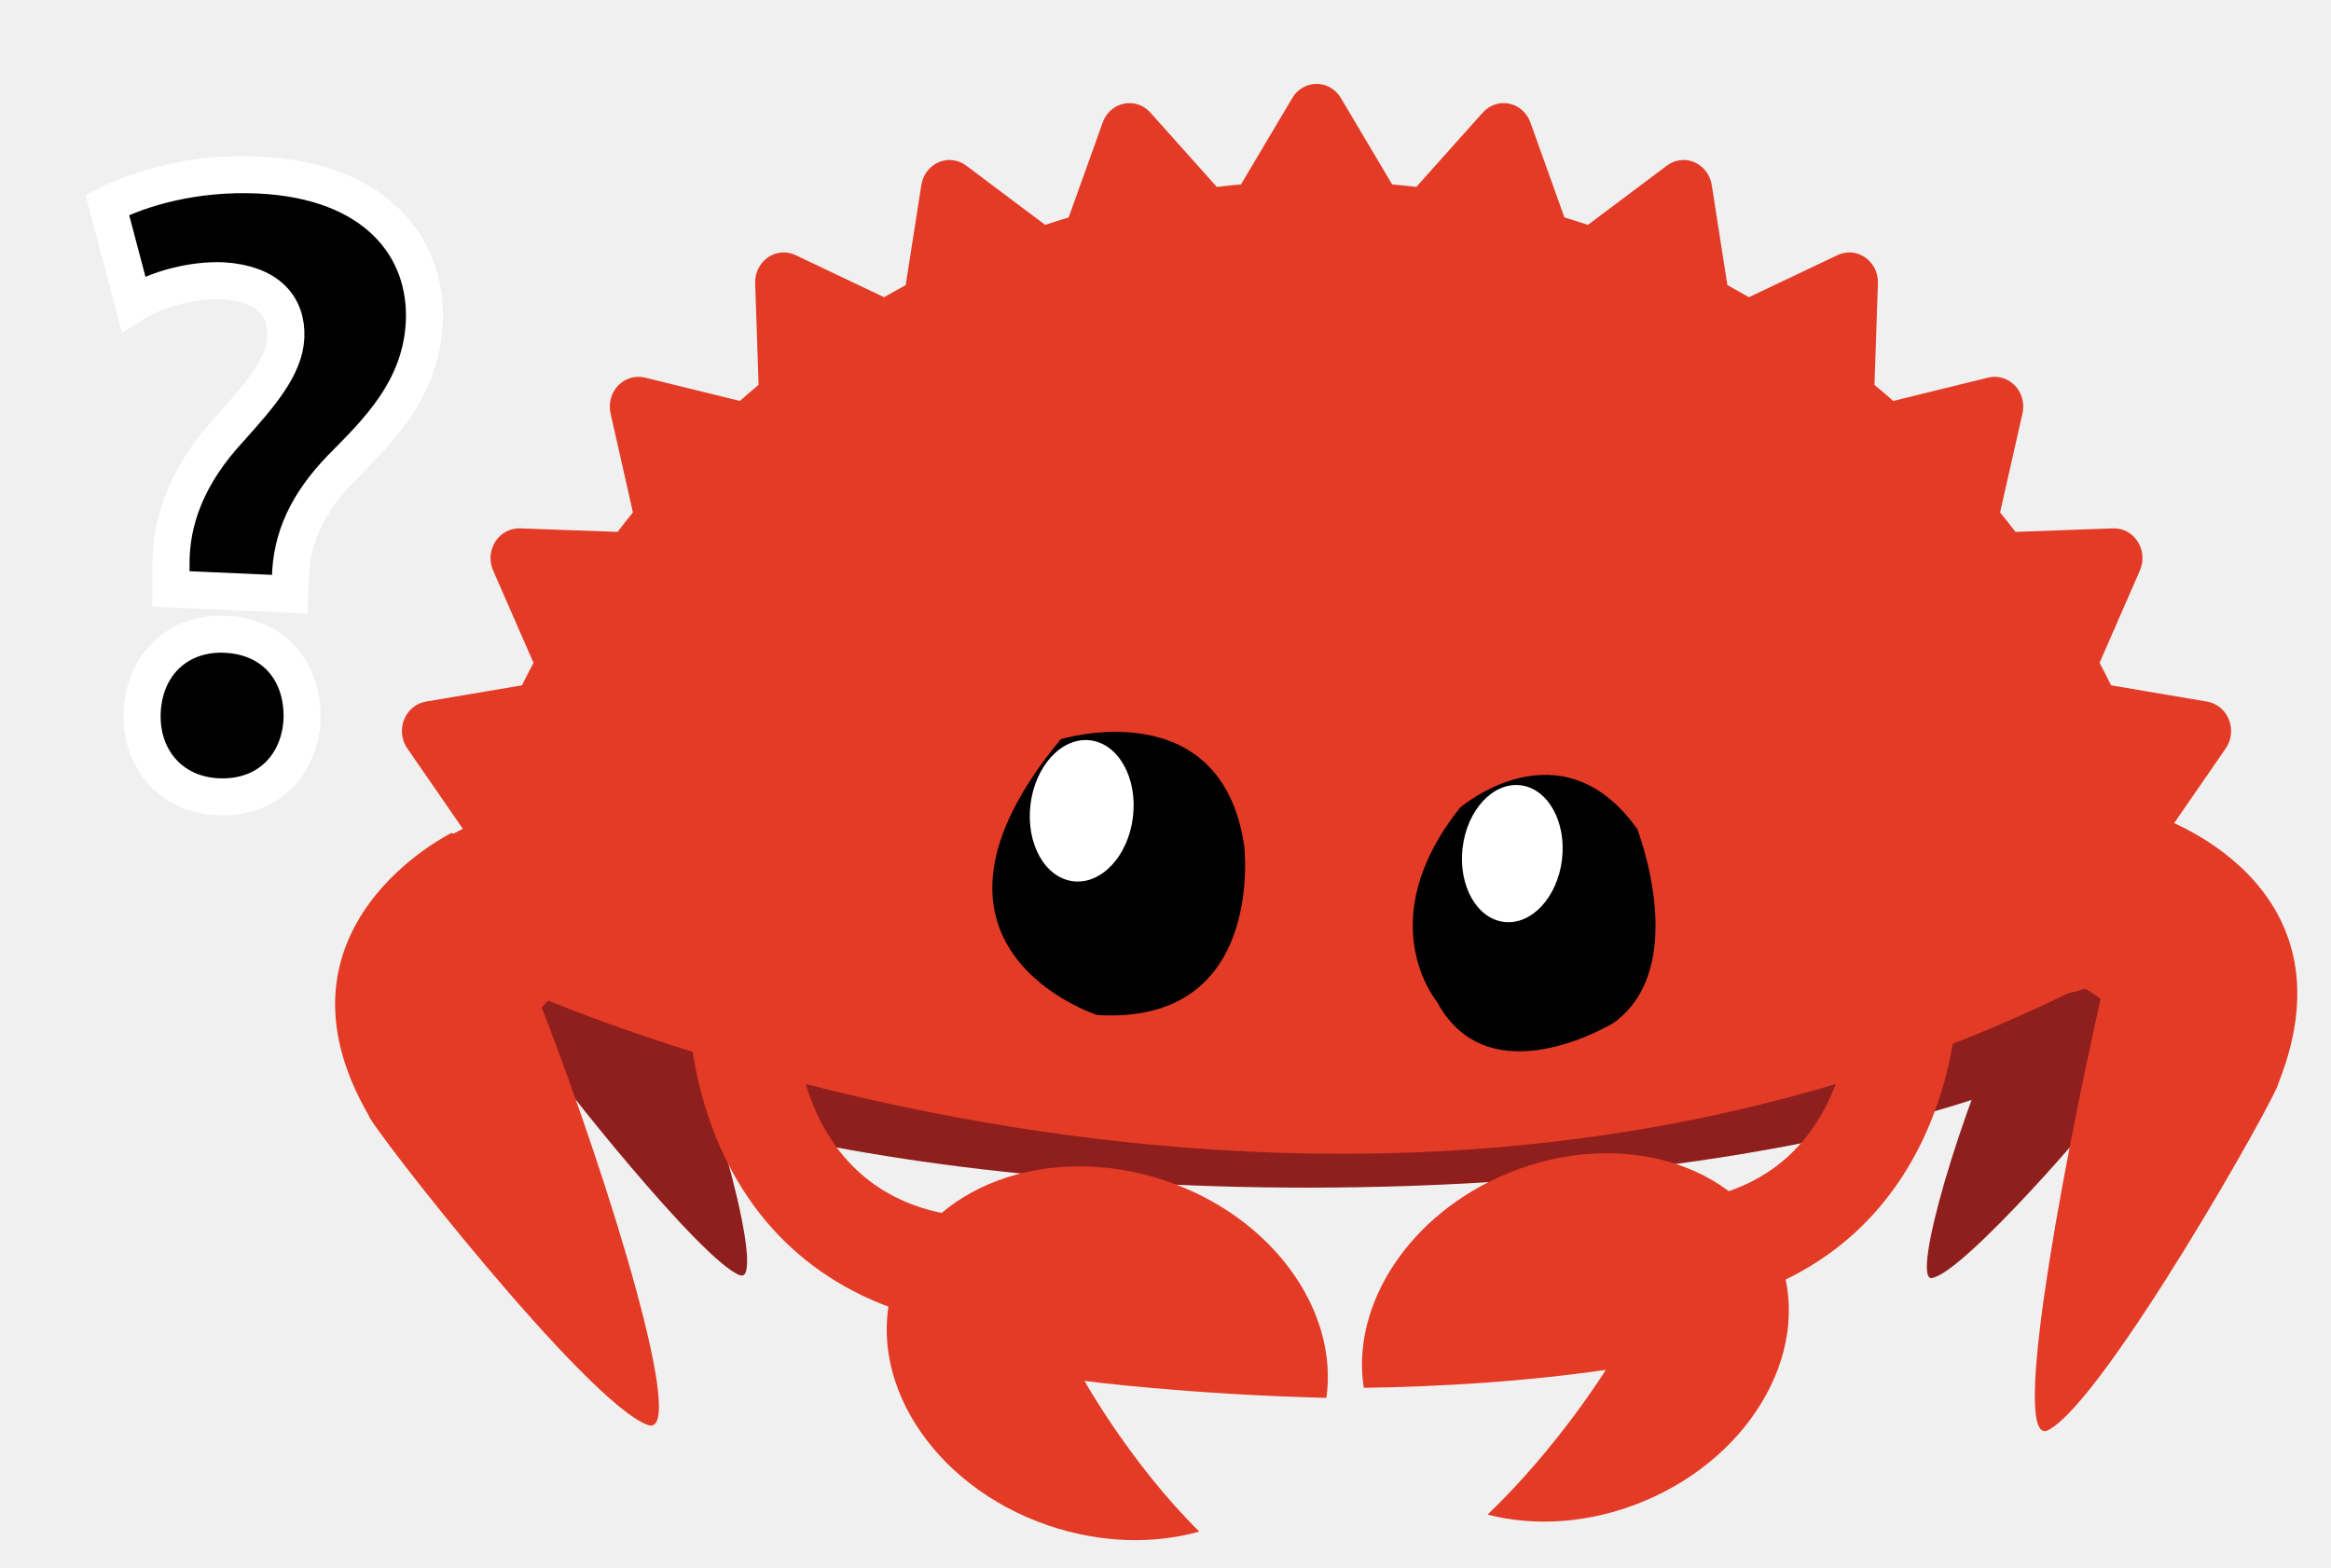
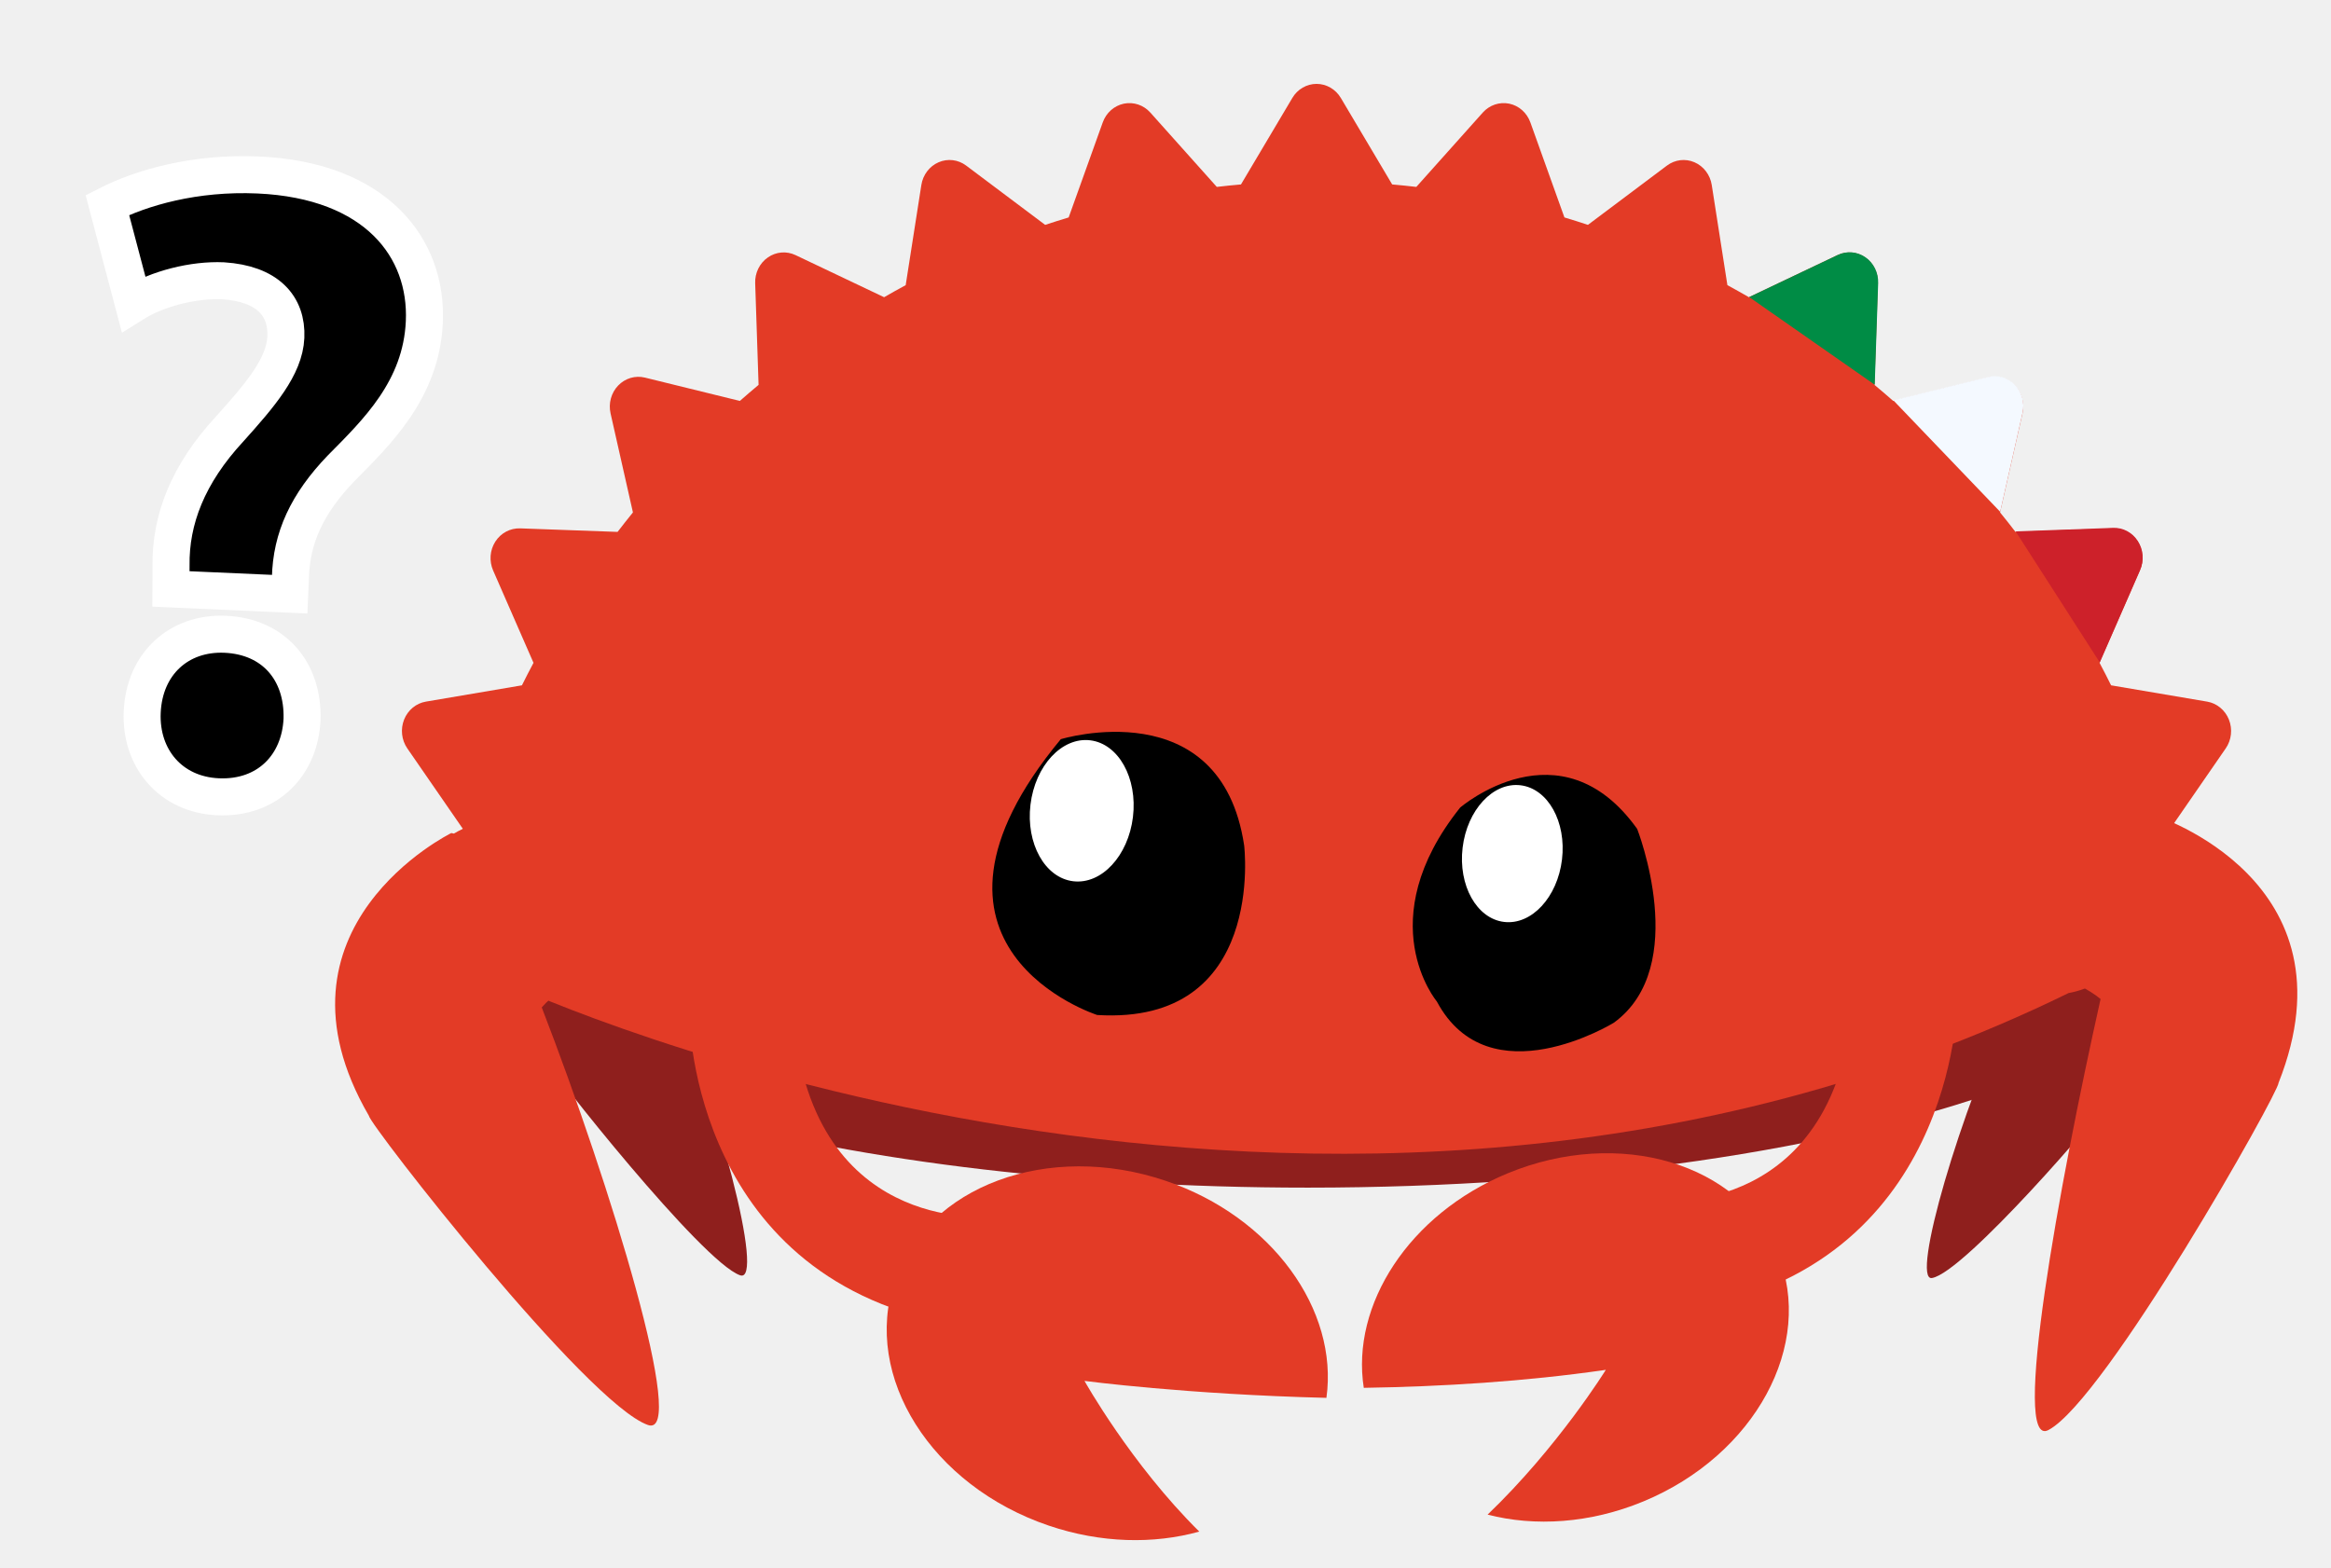
<svg xmlns="http://www.w3.org/2000/svg" version="1.1" id="Layer_1" x="0px" y="0px" width="1259px" height="847px" viewBox="0 0 1259 847" enable-background="new 0 0 1259 847" xml:space="preserve">
-   <path fill="#8F1F1D" d="M706.403,338.05c-131.633,0-251.228,15.825-339.77,41.615v220.298  c88.542,25.79,208.137,41.614,339.77,41.614c150.657,0,285.535-20.729,376.134-53.402V391.457  C991.938,358.781,857.06,338.05,706.403,338.05" />
-   <path fill="#8F1F1D" d="M1088.423,537.442c-3.856-10.663-4.629-24.154-1.36-37.162c5.85-23.289,22.421-36.198,37.013-28.833  c3.618,1.827,6.773,4.73,9.387,8.418c0.239-0.001,0.479,0,0.715,0.016c0,0,44.552,53.106,3.313,116.003  c-0.896,3.569-76.534,91.718-94.043,94.524C1031.987,692.244,1058.338,600.41,1088.423,537.442" />
-   <path fill="#8F1F1D" d="M357.479,527.021c5.3-9.631,7.158-22.788,4.217-36.426c-5.266-24.416-23.91-41.109-41.642-37.285  c-4.398,0.948-8.325,3.072-11.666,6.099c-0.282-0.059-0.564-0.113-0.845-0.153c0,0-56.292,41.952-12.057,113.924  c0.805,3.741,83.851,108.838,104.311,115.764C413.188,693.475,388.55,596.418,357.479,527.021" />
-   <path fill="#E23A26" d="M280.467,535.066l0.007,0.015C280.659,535.226,280.831,535.357,280.467,535.066" />
-   <path fill="#E33B26" d="M1174.119,457.903c-0.88-3.064-1.756-6.126-2.662-9.162l30.683-44.451c3.13-4.522,3.771-10.398,1.73-15.555  c-2.04-5.13-6.49-8.81-11.76-9.71l-51.887-8.805c-2.008-4.102-4.115-8.142-6.229-12.15l21.797-49.903  c2.243-5.087,1.769-10.995-1.203-15.608c-2.961-4.636-7.99-7.344-13.349-7.133l-52.656,1.913c-2.727-3.55-5.496-7.068-8.322-10.521  l12.102-53.49c1.225-5.433-0.322-11.118-4.104-15.064c-3.762-3.932-9.229-5.559-14.426-4.283l-51.289,12.608  c-3.321-2.935-6.699-5.833-10.114-8.673l1.849-54.914c0.197-5.559-2.394-10.842-6.845-13.925  c-4.445-3.104-10.093-3.573-14.955-1.266l-47.848,22.747c-3.854-2.21-7.728-4.4-11.644-6.517l-8.455-54.115  c-0.857-5.483-4.386-10.139-9.326-12.266c-4.923-2.137-10.568-1.447-14.891,1.808l-42.659,32.007  c-4.2-1.395-8.419-2.732-12.692-4.011l-18.386-51.316c-1.87-5.229-6.182-9.071-11.438-10.151c-5.238-1.072-10.63,0.742-14.263,4.802  L764.97,100.97c-4.342-0.5-8.685-0.956-13.043-1.331l-27.723-46.713c-2.811-4.732-7.771-7.612-13.116-7.612  c-5.334,0-10.304,2.88-13.09,7.612l-27.733,46.713c-4.358,0.375-8.722,0.831-13.056,1.331l-35.91-40.171  c-3.636-4.06-9.047-5.874-14.268-4.802c-5.255,1.092-9.573,4.922-11.433,10.151l-18.402,51.316  c-4.26,1.279-8.481,2.627-12.691,4.011l-42.644-32.007c-4.336-3.266-9.98-3.955-14.916-1.808c-4.919,2.127-8.461,6.783-9.313,12.266  l-8.461,54.115c-3.914,2.117-7.789,4.294-11.653,6.517l-47.842-22.747c-4.858-2.316-10.529-1.838-14.954,1.266  c-4.445,3.083-7.042,8.366-6.84,13.925l1.835,54.914c-3.405,2.84-6.774,5.738-10.112,8.673l-51.279-12.608  c-5.211-1.265-10.67,0.351-14.441,4.283c-3.795,3.946-5.332,9.631-4.113,15.064l12.079,53.49c-2.802,3.467-5.575,6.971-8.293,10.521  l-52.655-1.913c-5.314-0.157-10.386,2.497-13.356,7.133c-2.974,4.613-3.425,10.521-1.211,15.608l21.814,49.903  c-2.119,4.008-4.224,8.048-6.249,12.15l-51.882,8.805c-5.271,0.888-9.715,4.566-11.765,9.71c-2.037,5.157-1.375,11.033,1.735,15.555  l30.69,44.451c-0.236,0.784-0.455,1.576-0.69,2.364l-16.863,17.911l45.341,64.05c0,0,435.152,200.731,838.797,3.396  C1163.372,528.189,1174.119,457.903,1174.119,457.903" />
-   <path d="M788.629,436.277c0,0,54.108-46.602,95.626,11.5c0,0,29.173,74.328-12.593,104.708c0,0-67.353,41.473-95.627-11.5  C776.035,540.985,739.67,497.66,788.629,436.277" />
-   <path fill="#FFFFFF" d="M843.648,464.356c-2.452,20.385-16.456,35.467-31.276,33.684c-14.817-1.781-24.846-19.755-22.395-40.14  c2.452-20.385,16.457-35.468,31.274-33.687C836.071,425.997,846.1,443.971,843.648,464.356" />
-   <path d="M572.949,399.315c0,0,86.384-26.449,99.021,57.297c0,0,12.086,97.294-79.356,91.705  C592.613,548.317,479.508,512.09,572.949,399.315" />
-   <rect x="181" y="45" fill="none" width="1060" height="782" />
-   <path fill="#FFFFFF" d="M611.925,441.324c-2.528,21.021-16.969,36.581-32.257,34.742c-15.281-1.837-25.624-20.378-23.095-41.399  c2.529-21.026,16.973-36.581,32.253-34.743C604.113,401.763,614.454,420.298,611.925,441.324" />
-   <path fill="#E33B26" d="M292.602,544.216c10.967-12.463,37.611-27.557,35.57-46.282c-3.653-33.526-31.456-57.999-62.099-54.658  c-7.599,0.827-14.658,3.292-20.923,7.035c-0.463-0.106-0.925-0.211-1.388-0.294c0,0-103.632,50.873-44.564,152.657  c0.557,5.137,117.847,155.668,150.787,167.131C371.544,777.307,330.074,641.165,292.602,544.216" />
-   <path fill="#E33B26" d="M1134.549,539.673c-12.692-10.7-46.162-20.418-46.92-39.238c-1.355-33.697,22.512-62.021,53.312-63.26  c7.638-0.308,14.983,1.083,21.734,3.857c0.442-0.174,0.884-0.347,1.329-0.497c0,0,110.025,34.951,66.695,144.366  c0.21,5.163-93.468,171.416-124.345,187.635C1086.146,783.151,1111.861,641.105,1134.549,539.673" />
-   <rect x="181.06" y="45.314" fill="none" width="1059.75" height="781.686" />
-   <path fill="#E33B26" d="M372.142,545.559c0,0-1.383,137.296,133.166,167.933l28.054-56.363c0,0-97.495,9.431-104.995-111.569  H372.142" />
-   <rect x="181" y="45" fill="none" width="1060" height="782" />
-   <path fill="#E33B26" d="M1057.362,537.246c0,0,1.382,137.296-133.167,167.933l-28.055-56.363c0,0,97.495,9.431,104.995-111.569  H1057.362" />
-   <path fill="#E33B26" d="M960.167,677.279c-20.25-48.941-85.595-68.373-145.951-43.399c-53.126,21.98-84.637,71.031-77.624,115.845  c41.946-0.652,86.94-3.371,130.736-9.718c0,0-25.837,41.763-63.857,78.211c25.566,6.599,55.383,4.768,84.076-7.104  C947.904,786.141,980.417,726.221,960.167,677.279" />
-   <path fill="#E33B26" d="M585.746,745.985c0,0,55.203,7.295,130.67,9.155c6.61-47.511-29.38-97.792-86.801-117.242  c-63.438-21.488-128.989,2.792-146.414,54.231c-17.425,51.44,19.876,110.561,83.314,132.049  c28.121,9.526,56.653,10.049,81.229,3.207C610.833,790.881,585.746,745.985,585.746,745.985" />
-   <rect x="181.06" y="45.314" fill="none" width="1059.75" height="781.686" />
-   <g>
-     <path style="stroke:#ffffff;stroke-width:20" d="M92.314,318.146l0.072-12.563c-0.359-24.665,8.95-49.384,31.787-73.989c16.267-18.129,29.512-33.493,30.216-49.411   c0.747-16.883-9.835-28.95-33.932-30.499c-15.918-0.704-35.468,4.231-48.394,12.359l-14.075-53.303   c18.296-9.34,47.182-17.729,81.429-16.214c63.672,2.816,91.538,39.33,89.768,79.366c-1.621,36.659-25.84,59.753-45.066,79.202   c-18.24,19.009-26.789,37.48-27.267,59.207l-0.384,8.683L92.314,318.146z M76.808,384.64c1.152-26.048,19.789-43.105,44.872-41.997   c26.047,1.152,42.14,19.746,41.471,45.815c-1.109,25.083-18.824,43.148-45.353,41.975C92.232,429.303,75.698,409.723,76.808,384.64   z" />
+   <defs id="defs601" />
+   <path fill="#8F1F1D" d="M706.403,338.05c-131.633,0-251.228,15.825-339.77,41.615v220.298  c88.542,25.79,208.137,41.614,339.77,41.614c150.657,0,285.535-20.729,376.134-53.402V391.457  C991.938,358.781,857.06,338.05,706.403,338.05" id="path556" />
+   <path fill="#8F1F1D" d="M1088.423,537.442c-3.856-10.663-4.629-24.154-1.36-37.162c5.85-23.289,22.421-36.198,37.013-28.833  c3.618,1.827,6.773,4.73,9.387,8.418c0.239-0.001,0.479,0,0.715,0.016c0,0,44.552,53.106,3.313,116.003  c-0.896,3.569-76.534,91.718-94.043,94.524C1031.987,692.244,1058.338,600.41,1088.423,537.442" id="path558" />
+   <path fill="#8F1F1D" d="M357.479,527.021c5.3-9.631,7.158-22.788,4.217-36.426c-5.266-24.416-23.91-41.109-41.642-37.285  c-4.398,0.948-8.325,3.072-11.666,6.099c-0.282-0.059-0.564-0.113-0.845-0.153c0,0-56.292,41.952-12.057,113.924  c0.805,3.741,83.851,108.838,104.311,115.764C413.188,693.475,388.55,596.418,357.479,527.021" id="path560" />
+   <path fill="#E23A26" d="M280.467,535.066l0.007,0.015C280.659,535.226,280.831,535.357,280.467,535.066" id="path562" />
+   <path fill="#E33B26" d="M1174.119,457.903c-0.88-3.064-1.756-6.126-2.662-9.162l30.683-44.451c3.13-4.522,3.771-10.398,1.73-15.555  c-2.04-5.13-6.49-8.81-11.76-9.71l-51.887-8.805c-2.008-4.102-4.115-8.142-6.229-12.15l21.797-49.903  c2.243-5.087,1.769-10.995-1.203-15.608c-2.961-4.636-7.99-7.344-13.349-7.133l-52.656,1.913c-2.727-3.55-5.496-7.068-8.322-10.521  l12.102-53.49c1.225-5.433-0.322-11.118-4.104-15.064c-3.762-3.932-9.229-5.559-14.426-4.283l-51.289,12.608  c-3.321-2.935-6.699-5.833-10.114-8.673l1.849-54.914c0.197-5.559-2.394-10.842-6.845-13.925  c-4.445-3.104-10.093-3.573-14.955-1.266l-47.848,22.747c-3.854-2.21-7.728-4.4-11.644-6.517l-8.455-54.115  c-0.857-5.483-4.386-10.139-9.326-12.266c-4.923-2.137-10.568-1.447-14.891,1.808l-42.659,32.007  c-4.2-1.395-8.419-2.732-12.692-4.011l-18.386-51.316c-1.87-5.229-6.182-9.071-11.438-10.151c-5.238-1.072-10.63,0.742-14.263,4.802  L764.97,100.97c-4.342-0.5-8.685-0.956-13.043-1.331l-27.723-46.713c-2.811-4.732-7.771-7.612-13.116-7.612  c-5.334,0-10.304,2.88-13.09,7.612l-27.733,46.713c-4.358,0.375-8.722,0.831-13.056,1.331l-35.91-40.171  c-3.636-4.06-9.047-5.874-14.268-4.802c-5.255,1.092-9.573,4.922-11.433,10.151l-18.402,51.316  c-4.26,1.279-8.481,2.627-12.691,4.011l-42.644-32.007c-4.336-3.266-9.98-3.955-14.916-1.808c-4.919,2.127-8.461,6.783-9.313,12.266  l-8.461,54.115c-3.914,2.117-7.789,4.294-11.653,6.517l-47.842-22.747c-4.858-2.316-10.529-1.838-14.954,1.266  c-4.445,3.083-7.042,8.366-6.84,13.925l1.835,54.914c-3.405,2.84-6.774,5.738-10.112,8.673l-51.279-12.608  c-5.211-1.265-10.67,0.351-14.441,4.283c-3.795,3.946-5.332,9.631-4.113,15.064l12.079,53.49c-2.802,3.467-5.575,6.971-8.293,10.521  l-52.655-1.913c-5.314-0.157-10.386,2.497-13.356,7.133c-2.974,4.613-3.425,10.521-1.211,15.608l21.814,49.903  c-2.119,4.008-4.224,8.048-6.249,12.15l-51.882,8.805c-5.271,0.888-9.715,4.566-11.765,9.71c-2.037,5.157-1.375,11.033,1.735,15.555  l30.69,44.451c-0.236,0.784-0.455,1.576-0.69,2.364l-16.863,17.911l45.341,64.05c0,0,435.152,200.731,838.797,3.396  C1163.372,528.189,1174.119,457.903,1174.119,457.903" id="path564" />
+   <path d="M788.629,436.277c0,0,54.108-46.602,95.626,11.5c0,0,29.173,74.328-12.593,104.708c0,0-67.353,41.473-95.627-11.5  C776.035,540.985,739.67,497.66,788.629,436.277" id="path566" />
+   <path fill="#FFFFFF" d="M843.648,464.356c-2.452,20.385-16.456,35.467-31.276,33.684c-14.817-1.781-24.846-19.755-22.395-40.14  c2.452-20.385,16.457-35.468,31.274-33.687C836.071,425.997,846.1,443.971,843.648,464.356" id="path568" />
+   <path d="M572.949,399.315c0,0,86.384-26.449,99.021,57.297c0,0,12.086,97.294-79.356,91.705  C592.613,548.317,479.508,512.09,572.949,399.315" id="path570" />
+   <rect x="181" y="45" fill="none" width="1060" height="782" id="rect572" />
+   <path fill="#FFFFFF" d="M611.925,441.324c-2.528,21.021-16.969,36.581-32.257,34.742c-15.281-1.837-25.624-20.378-23.095-41.399  c2.529-21.026,16.973-36.581,32.253-34.743C604.113,401.763,614.454,420.298,611.925,441.324" id="path574" />
+   <path fill="#E33B26" d="M292.602,544.216c10.967-12.463,37.611-27.557,35.57-46.282c-3.653-33.526-31.456-57.999-62.099-54.658  c-7.599,0.827-14.658,3.292-20.923,7.035c-0.463-0.106-0.925-0.211-1.388-0.294c0,0-103.632,50.873-44.564,152.657  c0.557,5.137,117.847,155.668,150.787,167.131C371.544,777.307,330.074,641.165,292.602,544.216" id="path576" />
+   <path fill="#E33B26" d="M1134.549,539.673c-12.692-10.7-46.162-20.418-46.92-39.238c-1.355-33.697,22.512-62.021,53.312-63.26  c7.638-0.308,14.983,1.083,21.734,3.857c0.442-0.174,0.884-0.347,1.329-0.497c0,0,110.025,34.951,66.695,144.366  c0.21,5.163-93.468,171.416-124.345,187.635C1086.146,783.151,1111.861,641.105,1134.549,539.673" id="path578" />
+   <rect x="181.06" y="45.314" fill="none" width="1059.75" height="781.686" id="rect580" />
+   <path fill="#E33B26" d="M372.142,545.559c0,0-1.383,137.296,133.166,167.933l28.054-56.363c0,0-97.495,9.431-104.995-111.569  H372.142" id="path582" />
+   <rect x="181" y="45" fill="none" width="1060" height="782" id="rect584" />
+   <path fill="#E33B26" d="M1057.362,537.246c0,0,1.382,137.296-133.167,167.933l-28.055-56.363c0,0,97.495,9.431,104.995-111.569  H1057.362" id="path586" />
+   <path fill="#E33B26" d="M960.167,677.279c-20.25-48.941-85.595-68.373-145.951-43.399c-53.126,21.98-84.637,71.031-77.624,115.845  c41.946-0.652,86.94-3.371,130.736-9.718c0,0-25.837,41.763-63.857,78.211c25.566,6.599,55.383,4.768,84.076-7.104  C947.904,786.141,980.417,726.221,960.167,677.279" id="path588" />
+   <path fill="#E33B26" d="M585.746,745.985c0,0,55.203,7.295,130.67,9.155c6.61-47.511-29.38-97.792-86.801-117.242  c-63.438-21.488-128.989,2.792-146.414,54.231c-17.425,51.44,19.876,110.561,83.314,132.049  c28.121,9.526,56.653,10.049,81.229,3.207C610.833,790.881,585.746,745.985,585.746,745.985" id="path590" />
+   <rect x="181.06" y="45.314" fill="none" width="1059.75" height="781.686" id="rect592" />
+   <g id="g596">
+     <path style="stroke:#ffffff;stroke-width:20" d="M92.314,318.146l0.072-12.563c-0.359-24.665,8.95-49.384,31.787-73.989c16.267-18.129,29.512-33.493,30.216-49.411   c0.747-16.883-9.835-28.95-33.932-30.499c-15.918-0.704-35.468,4.231-48.394,12.359l-14.075-53.303   c18.296-9.34,47.182-17.729,81.429-16.214c63.672,2.816,91.538,39.33,89.768,79.366c-1.621,36.659-25.84,59.753-45.066,79.202   c-18.24,19.009-26.789,37.48-27.267,59.207l-0.384,8.683L92.314,318.146z M76.808,384.64c1.152-26.048,19.789-43.105,44.872-41.997   c26.047,1.152,42.14,19.746,41.471,45.815c-1.109,25.083-18.824,43.148-45.353,41.975C92.232,429.303,75.698,409.723,76.808,384.64   z" id="path594" />
+   </g>
+   <g id="g2306" transform="translate(-1134.223,-409.2649)">
+     <path fill="#e33b26" d="m 2268.313,767.074 21.797,-49.903 c 2.243,-5.087 1.769,-10.995 -1.203,-15.608 -2.961,-4.636 -7.99,-7.344 -13.349,-7.133 l -52.656,1.913" id="path564-3-6" style="fill:#cd212a;fill-opacity:1" />
+     <path fill="#e33b26" d="m 2214.542,685.744 12.102,-53.49 c 1.225,-5.433 -0.322,-11.118 -4.104,-15.064 -3.762,-3.932 -9.229,-5.559 -14.426,-4.283 l -51.289,12.608" id="path564-3" style="fill:#f4f9ff;fill-opacity:1" />
+     <path fill="#e33b26" d="m 2146.786,617.098 1.849,-54.914 c 0.197,-5.559 -2.394,-10.842 -6.845,-13.925 -4.445,-3.104 -10.093,-3.573 -14.955,-1.266 l -47.848,22.747" id="path564-3-7" style="fill:#008c45;fill-opacity:1" />
  </g>
</svg>
